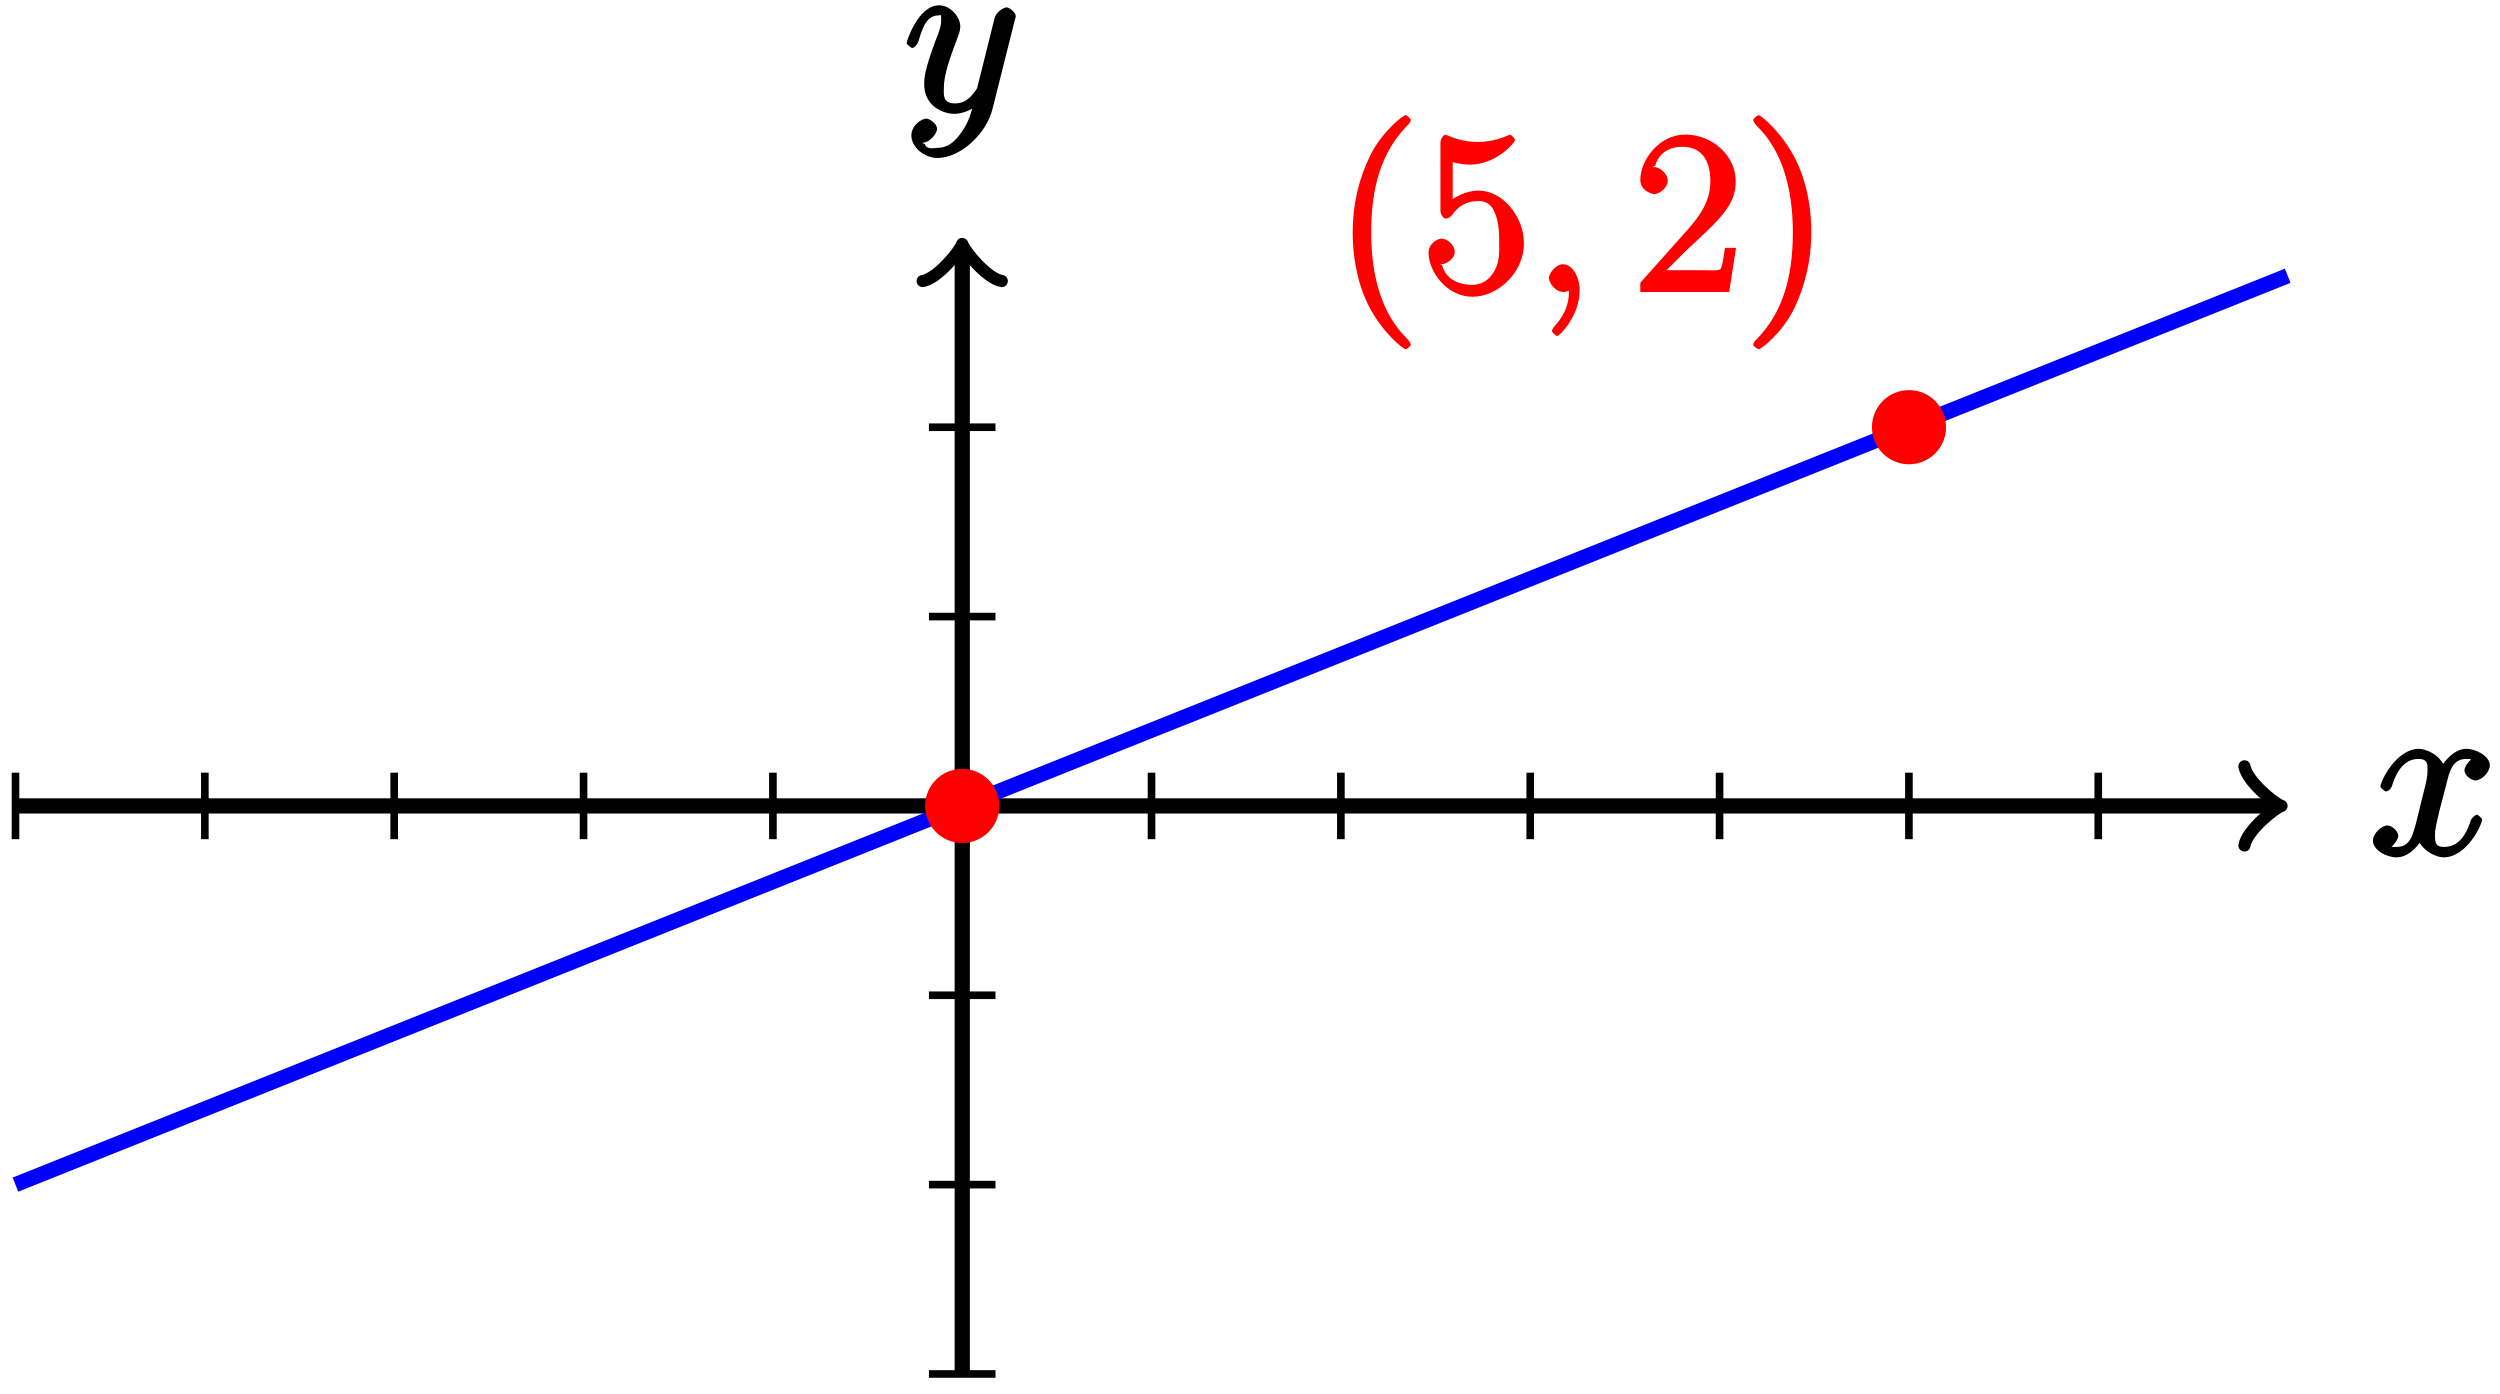
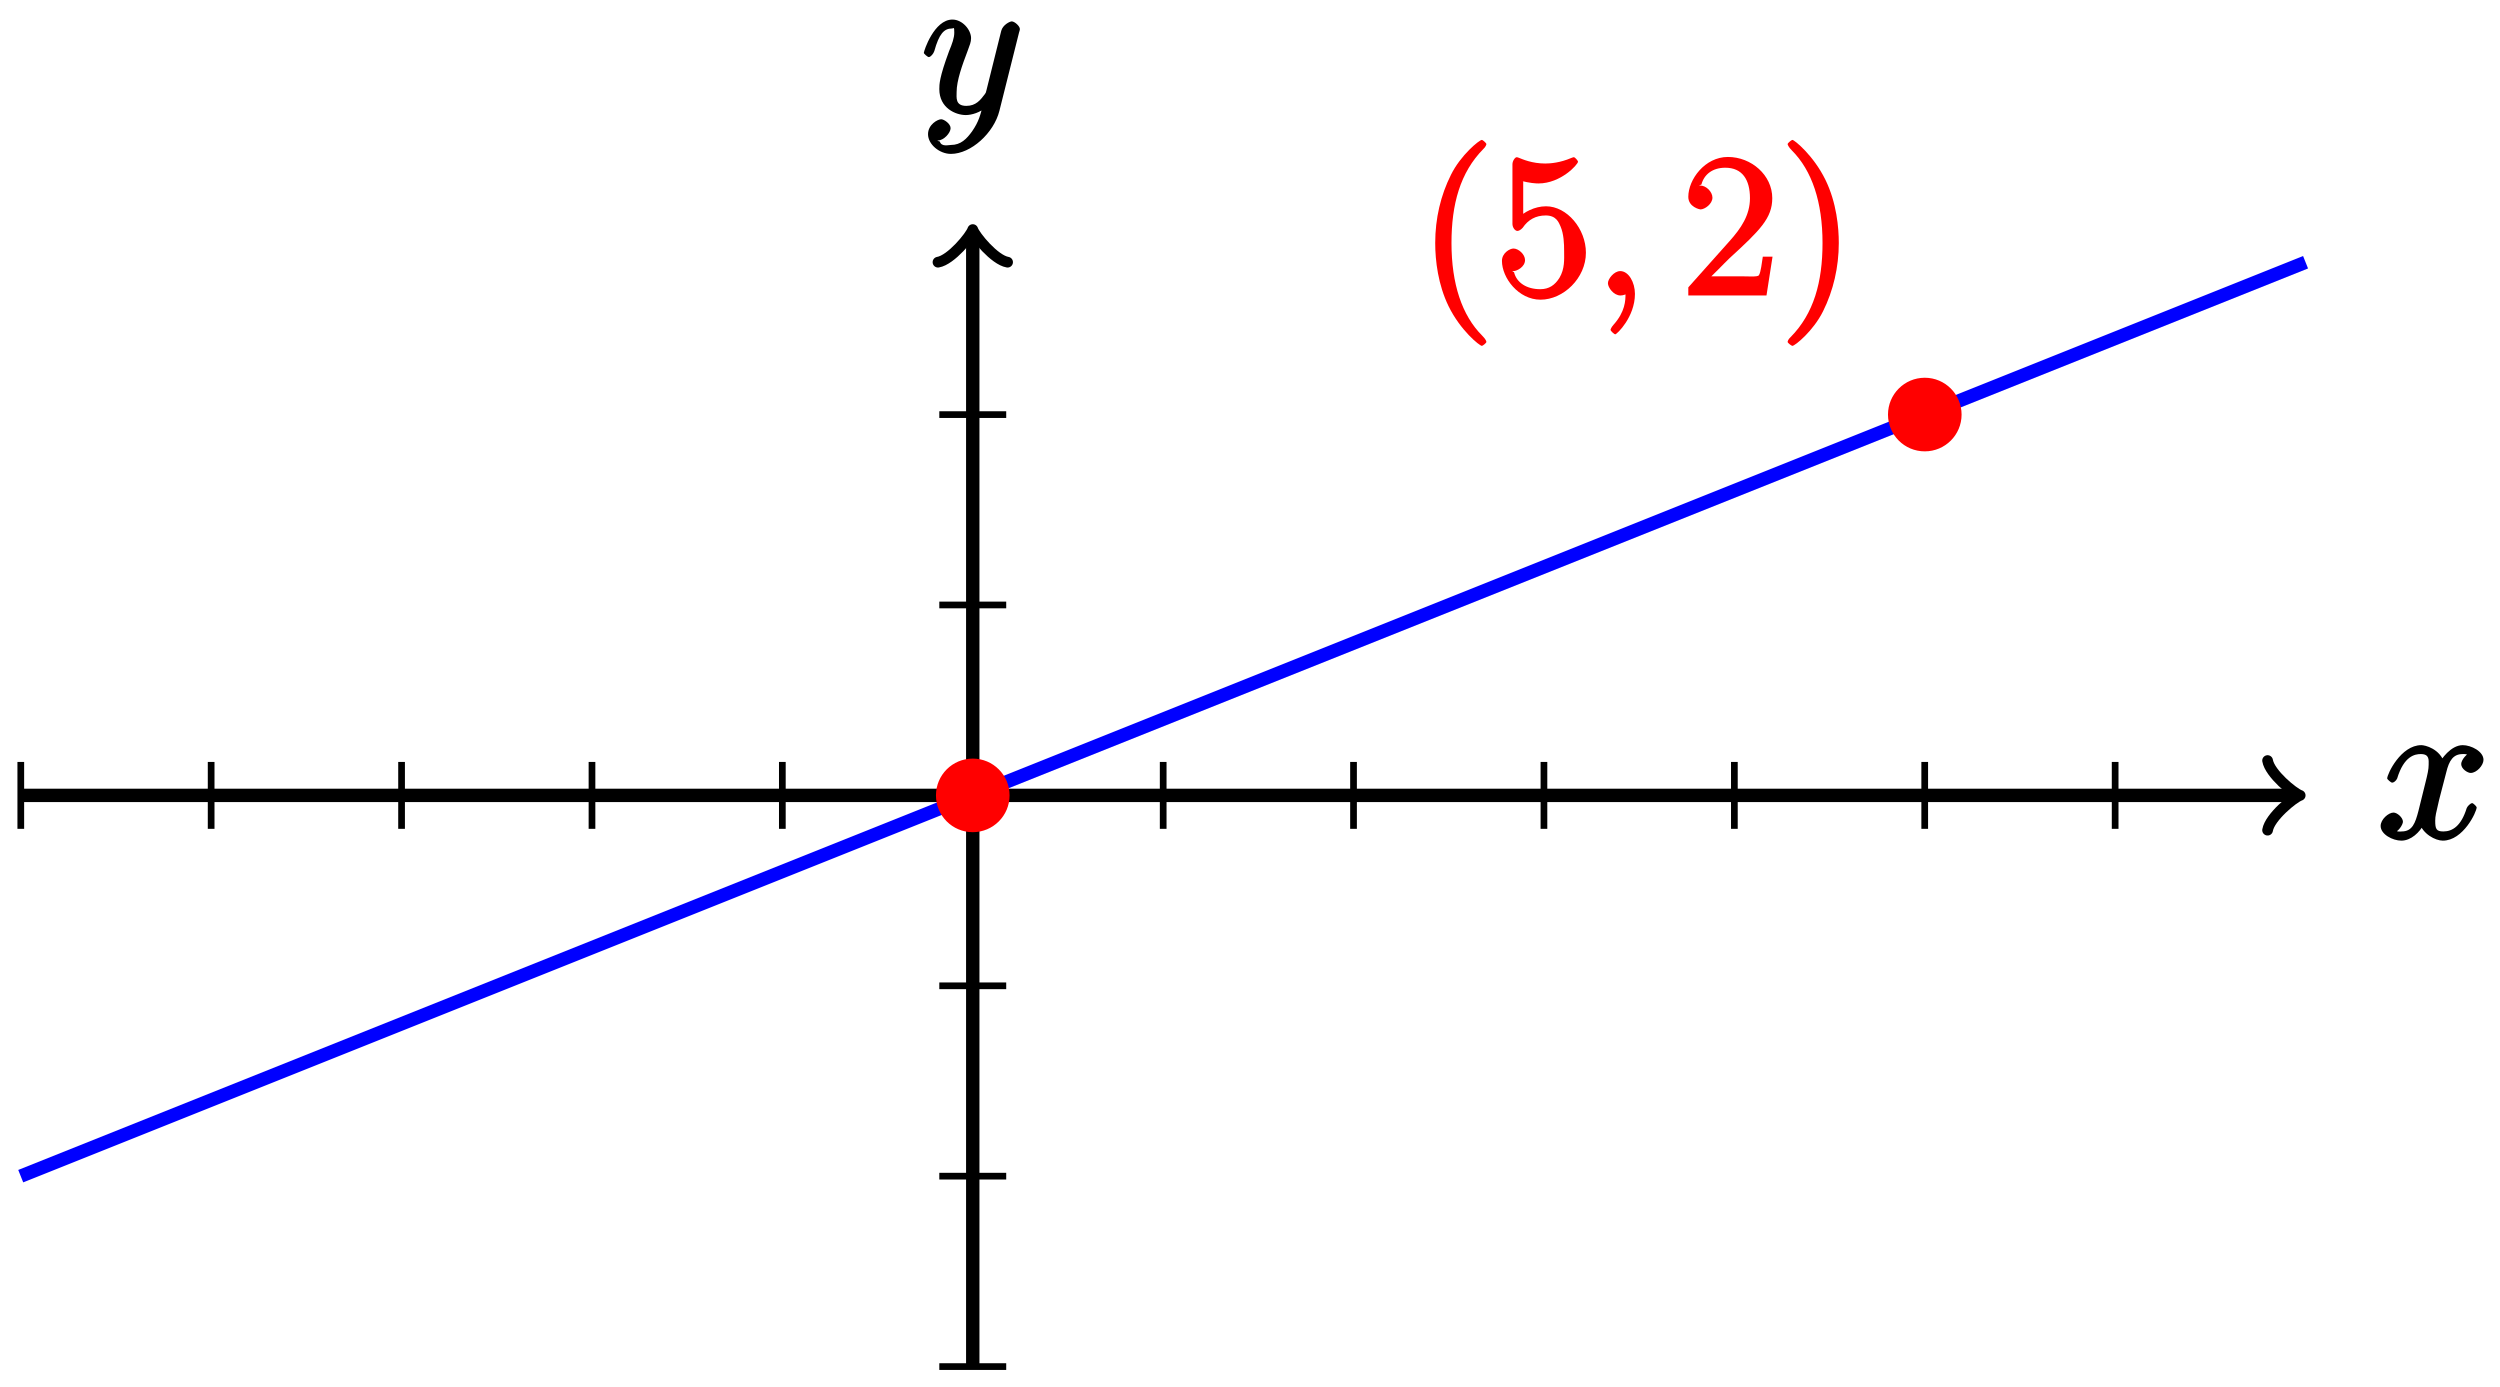
- <svg xmlns="http://www.w3.org/2000/svg" xmlns:xlink="http://www.w3.org/1999/xlink" width="131pt" height="73pt" viewBox="0 0 131 73" version="1.1">
+ <svg xmlns="http://www.w3.org/2000/svg" xmlns:xlink="http://www.w3.org/1999/xlink" width="148.88pt" height="82.591pt" viewBox="0 0 148.88 82.591" version="1.1">
  <defs>
    <g>
      <symbol overflow="visible" id="glyph0-0">
        <path style="stroke:none;" d="" />
      </symbol>
      <symbol overflow="visible" id="glyph0-1">
        <path style="stroke:none;" d="M 5.672 -5.172 C 5.281 -5.109 4.969 -4.656 4.969 -4.438 C 4.969 -4.141 5.359 -3.906 5.531 -3.906 C 5.891 -3.906 6.297 -4.359 6.297 -4.688 C 6.297 -5.188 5.562 -5.562 5.062 -5.562 C 4.344 -5.562 3.766 -4.703 3.656 -4.469 L 3.984 -4.469 C 3.703 -5.359 2.812 -5.562 2.594 -5.562 C 1.375 -5.562 0.562 -3.844 0.562 -3.578 C 0.562 -3.531 0.781 -3.328 0.859 -3.328 C 0.953 -3.328 1.094 -3.438 1.156 -3.578 C 1.562 -4.922 2.219 -5.031 2.562 -5.031 C 3.094 -5.031 3.031 -4.672 3.031 -4.391 C 3.031 -4.125 2.969 -3.844 2.828 -3.281 L 2.422 -1.641 C 2.234 -0.922 2.062 -0.422 1.422 -0.422 C 1.359 -0.422 1.172 -0.375 0.922 -0.531 L 0.812 -0.281 C 1.25 -0.359 1.5 -0.859 1.5 -1 C 1.5 -1.25 1.156 -1.547 0.938 -1.547 C 0.641 -1.547 0.172 -1.141 0.172 -0.75 C 0.172 -0.25 0.891 0.125 1.406 0.125 C 1.984 0.125 2.5 -0.375 2.75 -0.859 L 2.469 -0.969 C 2.672 -0.266 3.438 0.125 3.875 0.125 C 5.094 0.125 5.891 -1.594 5.891 -1.859 C 5.891 -1.906 5.688 -2.109 5.625 -2.109 C 5.516 -2.109 5.328 -1.906 5.297 -1.812 C 4.969 -0.75 4.453 -0.422 3.906 -0.422 C 3.484 -0.422 3.422 -0.578 3.422 -1.062 C 3.422 -1.328 3.469 -1.516 3.656 -2.312 L 4.078 -3.938 C 4.25 -4.656 4.5 -5.031 5.062 -5.031 C 5.078 -5.031 5.297 -5.062 5.547 -4.906 Z M 5.672 -5.172 " />
      </symbol>
      <symbol overflow="visible" id="glyph0-2">
        <path style="stroke:none;" d="M 3.031 1.094 C 2.703 1.547 2.359 1.906 1.766 1.906 C 1.625 1.906 1.203 2.031 1.109 1.703 C 0.906 1.641 0.969 1.641 0.984 1.641 C 1.344 1.641 1.75 1.188 1.75 0.906 C 1.75 0.641 1.359 0.375 1.188 0.375 C 0.984 0.375 0.406 0.688 0.406 1.266 C 0.406 1.875 1.094 2.438 1.766 2.438 C 2.969 2.438 4.328 1.188 4.656 -0.125 L 5.828 -4.797 C 5.844 -4.859 5.875 -4.922 5.875 -5 C 5.875 -5.172 5.562 -5.453 5.391 -5.453 C 5.281 -5.453 4.859 -5.25 4.766 -4.891 L 3.891 -1.375 C 3.828 -1.156 3.875 -1.25 3.781 -1.109 C 3.531 -0.781 3.266 -0.422 2.688 -0.422 C 2.016 -0.422 2.109 -0.922 2.109 -1.25 C 2.109 -1.922 2.438 -2.844 2.766 -3.703 C 2.891 -4.047 2.969 -4.219 2.969 -4.453 C 2.969 -4.953 2.453 -5.562 1.859 -5.562 C 0.766 -5.562 0.156 -3.688 0.156 -3.578 C 0.156 -3.531 0.375 -3.328 0.453 -3.328 C 0.562 -3.328 0.734 -3.531 0.781 -3.688 C 1.062 -4.703 1.359 -5.031 1.828 -5.031 C 1.938 -5.031 1.969 -5.172 1.969 -4.781 C 1.969 -4.469 1.844 -4.125 1.656 -3.672 C 1.078 -2.109 1.078 -1.703 1.078 -1.422 C 1.078 -0.281 2.062 0.125 2.656 0.125 C 3 0.125 3.531 -0.031 3.844 -0.344 L 3.688 -0.516 C 3.516 0.141 3.438 0.5 3.031 1.094 Z M 3.031 1.094 " />
      </symbol>
      <symbol overflow="visible" id="glyph0-3">
        <path style="stroke:none;" d="M 2.484 -0.094 C 2.484 -0.781 2.109 -1.453 1.609 -1.453 C 1.234 -1.453 0.875 -0.984 0.875 -0.734 C 0.875 -0.469 1.219 0 1.625 0 C 1.781 0 2.016 -0.078 2.125 -0.188 C 2.156 -0.219 2.062 -0.172 2.062 -0.172 C 2.094 -0.172 1.922 -0.156 1.922 -0.094 C 1.922 0.297 1.906 0.969 1.203 1.75 C 1.078 1.891 1.031 2.016 1.031 2.047 C 1.031 2.109 1.25 2.312 1.312 2.312 C 1.406 2.312 2.484 1.281 2.484 -0.094 Z M 2.484 -0.094 " />
      </symbol>
      <symbol overflow="visible" id="glyph1-0">
        <path style="stroke:none;" d="" />
      </symbol>
      <symbol overflow="visible" id="glyph1-1">
        <path style="stroke:none;" d="M 4.047 2.766 C 4.047 2.719 4 2.594 3.797 2.391 C 2.594 1.188 1.969 -0.688 1.969 -3.125 C 1.969 -5.438 2.484 -7.328 3.875 -8.734 C 4 -8.844 4.047 -8.984 4.047 -9.016 C 4.047 -9.078 3.828 -9.266 3.781 -9.266 C 3.625 -9.266 2.516 -8.359 1.938 -7.188 C 1.328 -5.969 1 -4.594 1 -3.125 C 1 -2.062 1.172 -0.641 1.797 0.641 C 2.5 2.078 3.641 3 3.781 3 C 3.828 3 4.047 2.828 4.047 2.766 Z M 4.047 2.766 " />
      </symbol>
      <symbol overflow="visible" id="glyph1-2">
        <path style="stroke:none;" d="M 1.531 -6.844 C 2.047 -6.688 2.469 -6.672 2.594 -6.672 C 3.938 -6.672 4.953 -7.812 4.953 -7.969 C 4.953 -8.016 4.781 -8.234 4.703 -8.234 C 4.688 -8.234 4.656 -8.234 4.547 -8.188 C 3.891 -7.906 3.312 -7.859 3 -7.859 C 2.219 -7.859 1.656 -8.109 1.422 -8.203 C 1.344 -8.234 1.312 -8.234 1.297 -8.234 C 1.203 -8.234 1.047 -8.016 1.047 -7.812 L 1.047 -4.266 C 1.047 -4.047 1.203 -3.844 1.344 -3.844 C 1.406 -3.844 1.531 -3.891 1.656 -4.031 C 1.984 -4.516 2.438 -4.766 3.031 -4.766 C 3.672 -4.766 3.812 -4.328 3.906 -4.125 C 4.109 -3.656 4.125 -3.078 4.125 -2.625 C 4.125 -2.156 4.172 -1.594 3.844 -1.047 C 3.578 -0.625 3.234 -0.375 2.703 -0.375 C 1.906 -0.375 1.297 -0.75 1.141 -1.391 C 0.984 -1.453 1.047 -1.453 1.109 -1.453 C 1.312 -1.453 1.797 -1.703 1.797 -2.109 C 1.797 -2.453 1.406 -2.797 1.109 -2.797 C 0.891 -2.797 0.422 -2.531 0.422 -2.062 C 0.422 -1.047 1.406 0.25 2.719 0.25 C 4.078 0.25 5.422 -1.031 5.422 -2.547 C 5.422 -3.969 4.297 -5.312 3.047 -5.312 C 2.359 -5.312 1.719 -4.953 1.406 -4.625 L 1.688 -4.516 L 1.688 -6.797 Z M 1.531 -6.844 " />
      </symbol>
      <symbol overflow="visible" id="glyph1-3">
        <path style="stroke:none;" d="M 5.266 -2.312 L 4.859 -2.312 C 4.797 -1.953 4.75 -1.406 4.625 -1.203 C 4.547 -1.094 3.984 -1.141 3.625 -1.141 L 1.406 -1.141 L 1.516 -0.891 C 1.844 -1.156 2.562 -1.922 2.875 -2.219 C 4.703 -3.891 5.422 -4.609 5.422 -5.797 C 5.422 -7.172 4.172 -8.25 2.781 -8.25 C 1.406 -8.25 0.422 -6.906 0.422 -5.875 C 0.422 -5.266 1.109 -5.125 1.141 -5.125 C 1.406 -5.125 1.859 -5.453 1.859 -5.828 C 1.859 -6.172 1.484 -6.547 1.141 -6.547 C 1.047 -6.547 1.016 -6.547 1.203 -6.609 C 1.359 -7.203 1.859 -7.609 2.625 -7.609 C 3.641 -7.609 4.094 -6.891 4.094 -5.797 C 4.094 -4.781 3.562 -4 2.875 -3.234 L 0.422 -0.484 L 0.422 0 L 5.078 0 L 5.438 -2.312 Z M 5.266 -2.312 " />
      </symbol>
      <symbol overflow="visible" id="glyph1-4">
        <path style="stroke:none;" d="M 3.531 -3.125 C 3.531 -4.031 3.406 -5.516 2.734 -6.891 C 2.031 -8.328 0.891 -9.266 0.766 -9.266 C 0.719 -9.266 0.484 -9.078 0.484 -9.016 C 0.484 -8.984 0.531 -8.844 0.734 -8.641 C 1.938 -7.438 2.562 -5.562 2.562 -3.125 C 2.562 -0.812 2.047 1.078 0.656 2.484 C 0.531 2.594 0.484 2.719 0.484 2.766 C 0.484 2.828 0.719 3 0.766 3 C 0.922 3 2.016 2.109 2.594 0.938 C 3.203 -0.281 3.531 -1.688 3.531 -3.125 Z M 3.531 -3.125 " />
      </symbol>
    </g>
+     <clipPath id="clip1">
+       <path d="M 0 4 L 148.879 4 L 148.879 82 L 0 82 Z M 0 4 " />
+     </clipPath>
  </defs>
  <g id="surface1">
-     <path style="fill:none;stroke-width:0.797;stroke-linecap:butt;stroke-linejoin:miter;stroke:rgb(0%,0%,0%);stroke-opacity:1;stroke-miterlimit:10;" d="M -49.608 -0 L 68.744 -0 " transform="matrix(1,0,0,-1,50.42,42.23)" />
-     <path style="fill:none;stroke-width:0.638;stroke-linecap:round;stroke-linejoin:round;stroke:rgb(0%,0%,0%);stroke-opacity:1;stroke-miterlimit:10;" d="M -1.554 2.074 C -1.425 1.296 0.001 0.128 0.387 -0 C 0.001 -0.129 -1.425 -1.293 -1.554 -2.071 " transform="matrix(1,0,0,-1,119.1635,42.23)" />
+     <path style="fill:none;stroke-width:0.797;stroke-linecap:butt;stroke-linejoin:miter;stroke:rgb(0%,0%,0%);stroke-opacity:1;stroke-miterlimit:10;" d="M -56.692 -0 L 78.664 -0 " transform="matrix(1,0,0,-1,57.93,47.36692)" />
+     <path style="fill:none;stroke-width:0.638;stroke-linecap:round;stroke-linejoin:round;stroke:rgb(0%,0%,0%);stroke-opacity:1;stroke-miterlimit:10;" d="M -1.553 2.074 C -1.425 1.297 0.001 0.129 0.388 -0 C 0.001 -0.129 -1.425 -1.293 -1.553 -2.071 " transform="matrix(1,0,0,-1,136.5925,47.36692)" />
    <g style="fill:rgb(0%,0%,0%);fill-opacity:1;">
-       <use xlink:href="#glyph0-1" x="124.17" y="44.8" />
+       <use xlink:href="#glyph0-1" x="141.6" y="49.937" />
    </g>
-     <path style="fill:none;stroke-width:0.797;stroke-linecap:butt;stroke-linejoin:miter;stroke:rgb(0%,0%,0%);stroke-opacity:1;stroke-miterlimit:10;" d="M 0.002 -29.766 L 0.002 29.058 " transform="matrix(1,0,0,-1,50.42,42.23)" />
-     <path style="fill:none;stroke-width:0.638;stroke-linecap:round;stroke-linejoin:round;stroke:rgb(0%,0%,0%);stroke-opacity:1;stroke-miterlimit:10;" d="M -1.554 2.072 C -1.425 1.295 0.001 0.131 0.388 -0.002 C 0.001 -0.131 -1.425 -1.295 -1.554 -2.072 " transform="matrix(0,-1,-1,0,50.42,13.1727)" />
+     <path style="fill:none;stroke-width:0.797;stroke-linecap:butt;stroke-linejoin:miter;stroke:rgb(0%,0%,0%);stroke-opacity:1;stroke-miterlimit:10;" d="M -0 -34.016 L -0 33.308 " transform="matrix(1,0,0,-1,57.93,47.36692)" />
+     <path style="fill:none;stroke-width:0.638;stroke-linecap:round;stroke-linejoin:round;stroke:rgb(0%,0%,0%);stroke-opacity:1;stroke-miterlimit:10;" d="M -1.555 2.071 C -1.426 1.293 0 0.129 0.387 0 C 0 -0.129 -1.426 -1.297 -1.555 -2.074 " transform="matrix(0,-1,-1,0,57.93,14.05865)" />
    <g style="fill:rgb(0%,0%,0%);fill-opacity:1;">
-       <use xlink:href="#glyph0-2" x="47.35" y="5.84" />
+       <use xlink:href="#glyph0-2" x="54.86" y="6.727" />
    </g>
-     <path style="fill:none;stroke-width:0.399;stroke-linecap:butt;stroke-linejoin:miter;stroke:rgb(0%,0%,0%);stroke-opacity:1;stroke-miterlimit:10;" d="M -49.608 1.742 L -49.608 -1.743 " transform="matrix(1,0,0,-1,50.42,42.23)" />
-     <path style="fill:none;stroke-width:0.399;stroke-linecap:butt;stroke-linejoin:miter;stroke:rgb(0%,0%,0%);stroke-opacity:1;stroke-miterlimit:10;" d="M -39.686 1.742 L -39.686 -1.743 " transform="matrix(1,0,0,-1,50.42,42.23)" />
-     <path style="fill:none;stroke-width:0.399;stroke-linecap:butt;stroke-linejoin:miter;stroke:rgb(0%,0%,0%);stroke-opacity:1;stroke-miterlimit:10;" d="M -29.764 1.742 L -29.764 -1.743 " transform="matrix(1,0,0,-1,50.42,42.23)" />
-     <path style="fill:none;stroke-width:0.399;stroke-linecap:butt;stroke-linejoin:miter;stroke:rgb(0%,0%,0%);stroke-opacity:1;stroke-miterlimit:10;" d="M -19.842 1.742 L -19.842 -1.743 " transform="matrix(1,0,0,-1,50.42,42.23)" />
-     <path style="fill:none;stroke-width:0.399;stroke-linecap:butt;stroke-linejoin:miter;stroke:rgb(0%,0%,0%);stroke-opacity:1;stroke-miterlimit:10;" d="M -9.92 1.742 L -9.92 -1.743 " transform="matrix(1,0,0,-1,50.42,42.23)" />
-     <path style="fill:none;stroke-width:0.399;stroke-linecap:butt;stroke-linejoin:miter;stroke:rgb(0%,0%,0%);stroke-opacity:1;stroke-miterlimit:10;" d="M 0.002 1.742 L 0.002 -1.743 " transform="matrix(1,0,0,-1,50.42,42.23)" />
-     <path style="fill:none;stroke-width:0.399;stroke-linecap:butt;stroke-linejoin:miter;stroke:rgb(0%,0%,0%);stroke-opacity:1;stroke-miterlimit:10;" d="M 9.92 1.742 L 9.92 -1.743 " transform="matrix(1,0,0,-1,50.42,42.23)" />
-     <path style="fill:none;stroke-width:0.399;stroke-linecap:butt;stroke-linejoin:miter;stroke:rgb(0%,0%,0%);stroke-opacity:1;stroke-miterlimit:10;" d="M 19.842 1.742 L 19.842 -1.743 " transform="matrix(1,0,0,-1,50.42,42.23)" />
-     <path style="fill:none;stroke-width:0.399;stroke-linecap:butt;stroke-linejoin:miter;stroke:rgb(0%,0%,0%);stroke-opacity:1;stroke-miterlimit:10;" d="M 29.764 1.742 L 29.764 -1.743 " transform="matrix(1,0,0,-1,50.42,42.23)" />
-     <path style="fill:none;stroke-width:0.399;stroke-linecap:butt;stroke-linejoin:miter;stroke:rgb(0%,0%,0%);stroke-opacity:1;stroke-miterlimit:10;" d="M 39.685 1.742 L 39.685 -1.743 " transform="matrix(1,0,0,-1,50.42,42.23)" />
-     <path style="fill:none;stroke-width:0.399;stroke-linecap:butt;stroke-linejoin:miter;stroke:rgb(0%,0%,0%);stroke-opacity:1;stroke-miterlimit:10;" d="M 49.607 1.742 L 49.607 -1.743 " transform="matrix(1,0,0,-1,50.42,42.23)" />
-     <path style="fill:none;stroke-width:0.399;stroke-linecap:butt;stroke-linejoin:miter;stroke:rgb(0%,0%,0%);stroke-opacity:1;stroke-miterlimit:10;" d="M 59.529 1.742 L 59.529 -1.743 " transform="matrix(1,0,0,-1,50.42,42.23)" />
-     <path style="fill:none;stroke-width:0.399;stroke-linecap:butt;stroke-linejoin:miter;stroke:rgb(0%,0%,0%);stroke-opacity:1;stroke-miterlimit:10;" d="M 1.744 -29.766 L -1.744 -29.766 " transform="matrix(1,0,0,-1,50.42,42.23)" />
-     <path style="fill:none;stroke-width:0.399;stroke-linecap:butt;stroke-linejoin:miter;stroke:rgb(0%,0%,0%);stroke-opacity:1;stroke-miterlimit:10;" d="M 1.744 -19.844 L -1.744 -19.844 " transform="matrix(1,0,0,-1,50.42,42.23)" />
-     <path style="fill:none;stroke-width:0.399;stroke-linecap:butt;stroke-linejoin:miter;stroke:rgb(0%,0%,0%);stroke-opacity:1;stroke-miterlimit:10;" d="M 1.744 -9.922 L -1.744 -9.922 " transform="matrix(1,0,0,-1,50.42,42.23)" />
-     <path style="fill:none;stroke-width:0.399;stroke-linecap:butt;stroke-linejoin:miter;stroke:rgb(0%,0%,0%);stroke-opacity:1;stroke-miterlimit:10;" d="M 1.744 -0 L -1.744 -0 " transform="matrix(1,0,0,-1,50.42,42.23)" />
-     <path style="fill:none;stroke-width:0.399;stroke-linecap:butt;stroke-linejoin:miter;stroke:rgb(0%,0%,0%);stroke-opacity:1;stroke-miterlimit:10;" d="M 1.744 9.921 L -1.744 9.921 " transform="matrix(1,0,0,-1,50.42,42.23)" />
-     <path style="fill:none;stroke-width:0.399;stroke-linecap:butt;stroke-linejoin:miter;stroke:rgb(0%,0%,0%);stroke-opacity:1;stroke-miterlimit:10;" d="M 1.744 19.843 L -1.744 19.843 " transform="matrix(1,0,0,-1,50.42,42.23)" />
-     <path style="fill:none;stroke-width:0.797;stroke-linecap:butt;stroke-linejoin:miter;stroke:rgb(0%,0%,100%);stroke-opacity:1;stroke-miterlimit:10;" d="M -49.611 -19.844 L 69.455 27.781 " transform="matrix(1,0,0,-1,50.42,42.23)" />
-     <path style="fill-rule:nonzero;fill:rgb(100%,0%,0%);fill-opacity:1;stroke-width:0.399;stroke-linecap:butt;stroke-linejoin:miter;stroke:rgb(100%,0%,0%);stroke-opacity:1;stroke-miterlimit:10;" d="M 51.353 19.843 C 51.353 20.808 50.576 21.589 49.611 21.589 C 48.65 21.589 47.869 20.808 47.869 19.843 C 47.869 18.882 48.65 18.101 49.611 18.101 C 50.576 18.101 51.353 18.882 51.353 19.843 Z M 51.353 19.843 " transform="matrix(1,0,0,-1,50.42,42.23)" />
+     <path style="fill:none;stroke-width:0.399;stroke-linecap:butt;stroke-linejoin:miter;stroke:rgb(0%,0%,0%);stroke-opacity:1;stroke-miterlimit:10;" d="M -56.692 1.992 L -56.692 -1.992 " transform="matrix(1,0,0,-1,57.93,47.36692)" />
+     <path style="fill:none;stroke-width:0.399;stroke-linecap:butt;stroke-linejoin:miter;stroke:rgb(0%,0%,0%);stroke-opacity:1;stroke-miterlimit:10;" d="M -45.356 1.992 L -45.356 -1.992 " transform="matrix(1,0,0,-1,57.93,47.36692)" />
+     <path style="fill:none;stroke-width:0.399;stroke-linecap:butt;stroke-linejoin:miter;stroke:rgb(0%,0%,0%);stroke-opacity:1;stroke-miterlimit:10;" d="M -34.016 1.992 L -34.016 -1.992 " transform="matrix(1,0,0,-1,57.93,47.36692)" />
+     <path style="fill:none;stroke-width:0.399;stroke-linecap:butt;stroke-linejoin:miter;stroke:rgb(0%,0%,0%);stroke-opacity:1;stroke-miterlimit:10;" d="M -22.676 1.992 L -22.676 -1.992 " transform="matrix(1,0,0,-1,57.93,47.36692)" />
+     <path style="fill:none;stroke-width:0.399;stroke-linecap:butt;stroke-linejoin:miter;stroke:rgb(0%,0%,0%);stroke-opacity:1;stroke-miterlimit:10;" d="M -11.34 1.992 L -11.34 -1.992 " transform="matrix(1,0,0,-1,57.93,47.36692)" />
+     <path style="fill:none;stroke-width:0.399;stroke-linecap:butt;stroke-linejoin:miter;stroke:rgb(0%,0%,0%);stroke-opacity:1;stroke-miterlimit:10;" d="M -0 1.992 L -0 -1.992 " transform="matrix(1,0,0,-1,57.93,47.36692)" />
+     <path style="fill:none;stroke-width:0.399;stroke-linecap:butt;stroke-linejoin:miter;stroke:rgb(0%,0%,0%);stroke-opacity:1;stroke-miterlimit:10;" d="M 11.34 1.992 L 11.34 -1.992 " transform="matrix(1,0,0,-1,57.93,47.36692)" />
+     <path style="fill:none;stroke-width:0.399;stroke-linecap:butt;stroke-linejoin:miter;stroke:rgb(0%,0%,0%);stroke-opacity:1;stroke-miterlimit:10;" d="M 22.675 1.992 L 22.675 -1.992 " transform="matrix(1,0,0,-1,57.93,47.36692)" />
+     <path style="fill:none;stroke-width:0.399;stroke-linecap:butt;stroke-linejoin:miter;stroke:rgb(0%,0%,0%);stroke-opacity:1;stroke-miterlimit:10;" d="M 34.015 1.992 L 34.015 -1.992 " transform="matrix(1,0,0,-1,57.93,47.36692)" />
+     <path style="fill:none;stroke-width:0.399;stroke-linecap:butt;stroke-linejoin:miter;stroke:rgb(0%,0%,0%);stroke-opacity:1;stroke-miterlimit:10;" d="M 45.355 1.992 L 45.355 -1.992 " transform="matrix(1,0,0,-1,57.93,47.36692)" />
+     <path style="fill:none;stroke-width:0.399;stroke-linecap:butt;stroke-linejoin:miter;stroke:rgb(0%,0%,0%);stroke-opacity:1;stroke-miterlimit:10;" d="M 56.691 1.992 L 56.691 -1.992 " transform="matrix(1,0,0,-1,57.93,47.36692)" />
+     <path style="fill:none;stroke-width:0.399;stroke-linecap:butt;stroke-linejoin:miter;stroke:rgb(0%,0%,0%);stroke-opacity:1;stroke-miterlimit:10;" d="M 68.031 1.992 L 68.031 -1.992 " transform="matrix(1,0,0,-1,57.93,47.36692)" />
+     <path style="fill:none;stroke-width:0.399;stroke-linecap:butt;stroke-linejoin:miter;stroke:rgb(0%,0%,0%);stroke-opacity:1;stroke-miterlimit:10;" d="M 1.992 -34.016 L -1.992 -34.016 " transform="matrix(1,0,0,-1,57.93,47.36692)" />
+     <path style="fill:none;stroke-width:0.399;stroke-linecap:butt;stroke-linejoin:miter;stroke:rgb(0%,0%,0%);stroke-opacity:1;stroke-miterlimit:10;" d="M 1.992 -22.676 L -1.992 -22.676 " transform="matrix(1,0,0,-1,57.93,47.36692)" />
+     <path style="fill:none;stroke-width:0.399;stroke-linecap:butt;stroke-linejoin:miter;stroke:rgb(0%,0%,0%);stroke-opacity:1;stroke-miterlimit:10;" d="M 1.992 -11.34 L -1.992 -11.34 " transform="matrix(1,0,0,-1,57.93,47.36692)" />
+     <path style="fill:none;stroke-width:0.399;stroke-linecap:butt;stroke-linejoin:miter;stroke:rgb(0%,0%,0%);stroke-opacity:1;stroke-miterlimit:10;" d="M 1.992 -0 L -1.992 -0 " transform="matrix(1,0,0,-1,57.93,47.36692)" />
+     <path style="fill:none;stroke-width:0.399;stroke-linecap:butt;stroke-linejoin:miter;stroke:rgb(0%,0%,0%);stroke-opacity:1;stroke-miterlimit:10;" d="M 1.992 11.34 L -1.992 11.34 " transform="matrix(1,0,0,-1,57.93,47.36692)" />
+     <path style="fill:none;stroke-width:0.399;stroke-linecap:butt;stroke-linejoin:miter;stroke:rgb(0%,0%,0%);stroke-opacity:1;stroke-miterlimit:10;" d="M 1.992 22.676 L -1.992 22.676 " transform="matrix(1,0,0,-1,57.93,47.36692)" />
+     <g clip-path="url(#clip1)" clip-rule="nonzero">
+       <path style="fill:none;stroke-width:0.797;stroke-linecap:butt;stroke-linejoin:miter;stroke:rgb(0%,0%,100%);stroke-opacity:1;stroke-miterlimit:10;" d="M -56.696 -22.676 L 79.371 31.75 " transform="matrix(1,0,0,-1,57.93,47.36692)" />
+     </g>
+     <path style="fill-rule:nonzero;fill:rgb(100%,0%,0%);fill-opacity:1;stroke-width:0.399;stroke-linecap:butt;stroke-linejoin:miter;stroke:rgb(100%,0%,0%);stroke-opacity:1;stroke-miterlimit:10;" d="M 58.687 22.679 C 58.687 23.777 57.797 24.672 56.695 24.672 C 55.593 24.672 54.703 23.777 54.703 22.679 C 54.703 21.578 55.593 20.687 56.695 20.687 C 57.797 20.687 58.687 21.578 58.687 22.679 Z M 58.687 22.679 " transform="matrix(1,0,0,-1,57.93,47.36692)" />
    <g style="fill:rgb(100%,0%,0%);fill-opacity:1;">
-       <use xlink:href="#glyph1-1" x="69.88" y="15.3" />
-       <use xlink:href="#glyph1-2" x="74.432" y="15.3" />
+       <use xlink:href="#glyph1-1" x="84.47" y="17.597" />
+       <use xlink:href="#glyph1-2" x="89.022" y="17.597" />
    </g>
    <g style="fill:rgb(100%,0%,0%);fill-opacity:1;">
-       <use xlink:href="#glyph0-3" x="80.29" y="15.3" />
+       <use xlink:href="#glyph0-3" x="94.88" y="17.597" />
    </g>
    <g style="fill:rgb(100%,0%,0%);fill-opacity:1;">
-       <use xlink:href="#glyph1-3" x="85.53" y="15.3" />
-       <use xlink:href="#glyph1-4" x="91.383" y="15.3" />
+       <use xlink:href="#glyph1-3" x="100.12" y="17.597" />
+       <use xlink:href="#glyph1-4" x="105.973" y="17.597" />
    </g>
-     <path style="fill-rule:nonzero;fill:rgb(100%,0%,0%);fill-opacity:1;stroke-width:0.399;stroke-linecap:butt;stroke-linejoin:miter;stroke:rgb(100%,0%,0%);stroke-opacity:1;stroke-miterlimit:10;" d="M 1.744 -0 C 1.744 0.964 0.963 1.742 0.002 1.742 C -0.963 1.742 -1.744 0.964 -1.744 -0 C -1.744 -0.961 -0.963 -1.743 0.002 -1.743 C 0.963 -1.743 1.744 -0.961 1.744 -0 Z M 1.744 -0 " transform="matrix(1,0,0,-1,50.42,42.23)" />
+     <path style="fill-rule:nonzero;fill:rgb(100%,0%,0%);fill-opacity:1;stroke-width:0.399;stroke-linecap:butt;stroke-linejoin:miter;stroke:rgb(100%,0%,0%);stroke-opacity:1;stroke-miterlimit:10;" d="M 1.992 -0 C 1.992 1.101 1.101 1.992 -0 1.992 C -1.102 1.992 -1.992 1.101 -1.992 -0 C -1.992 -1.102 -1.102 -1.992 -0 -1.992 C 1.101 -1.992 1.992 -1.102 1.992 -0 Z M 1.992 -0 " transform="matrix(1,0,0,-1,57.93,47.36692)" />
  </g>
</svg>
